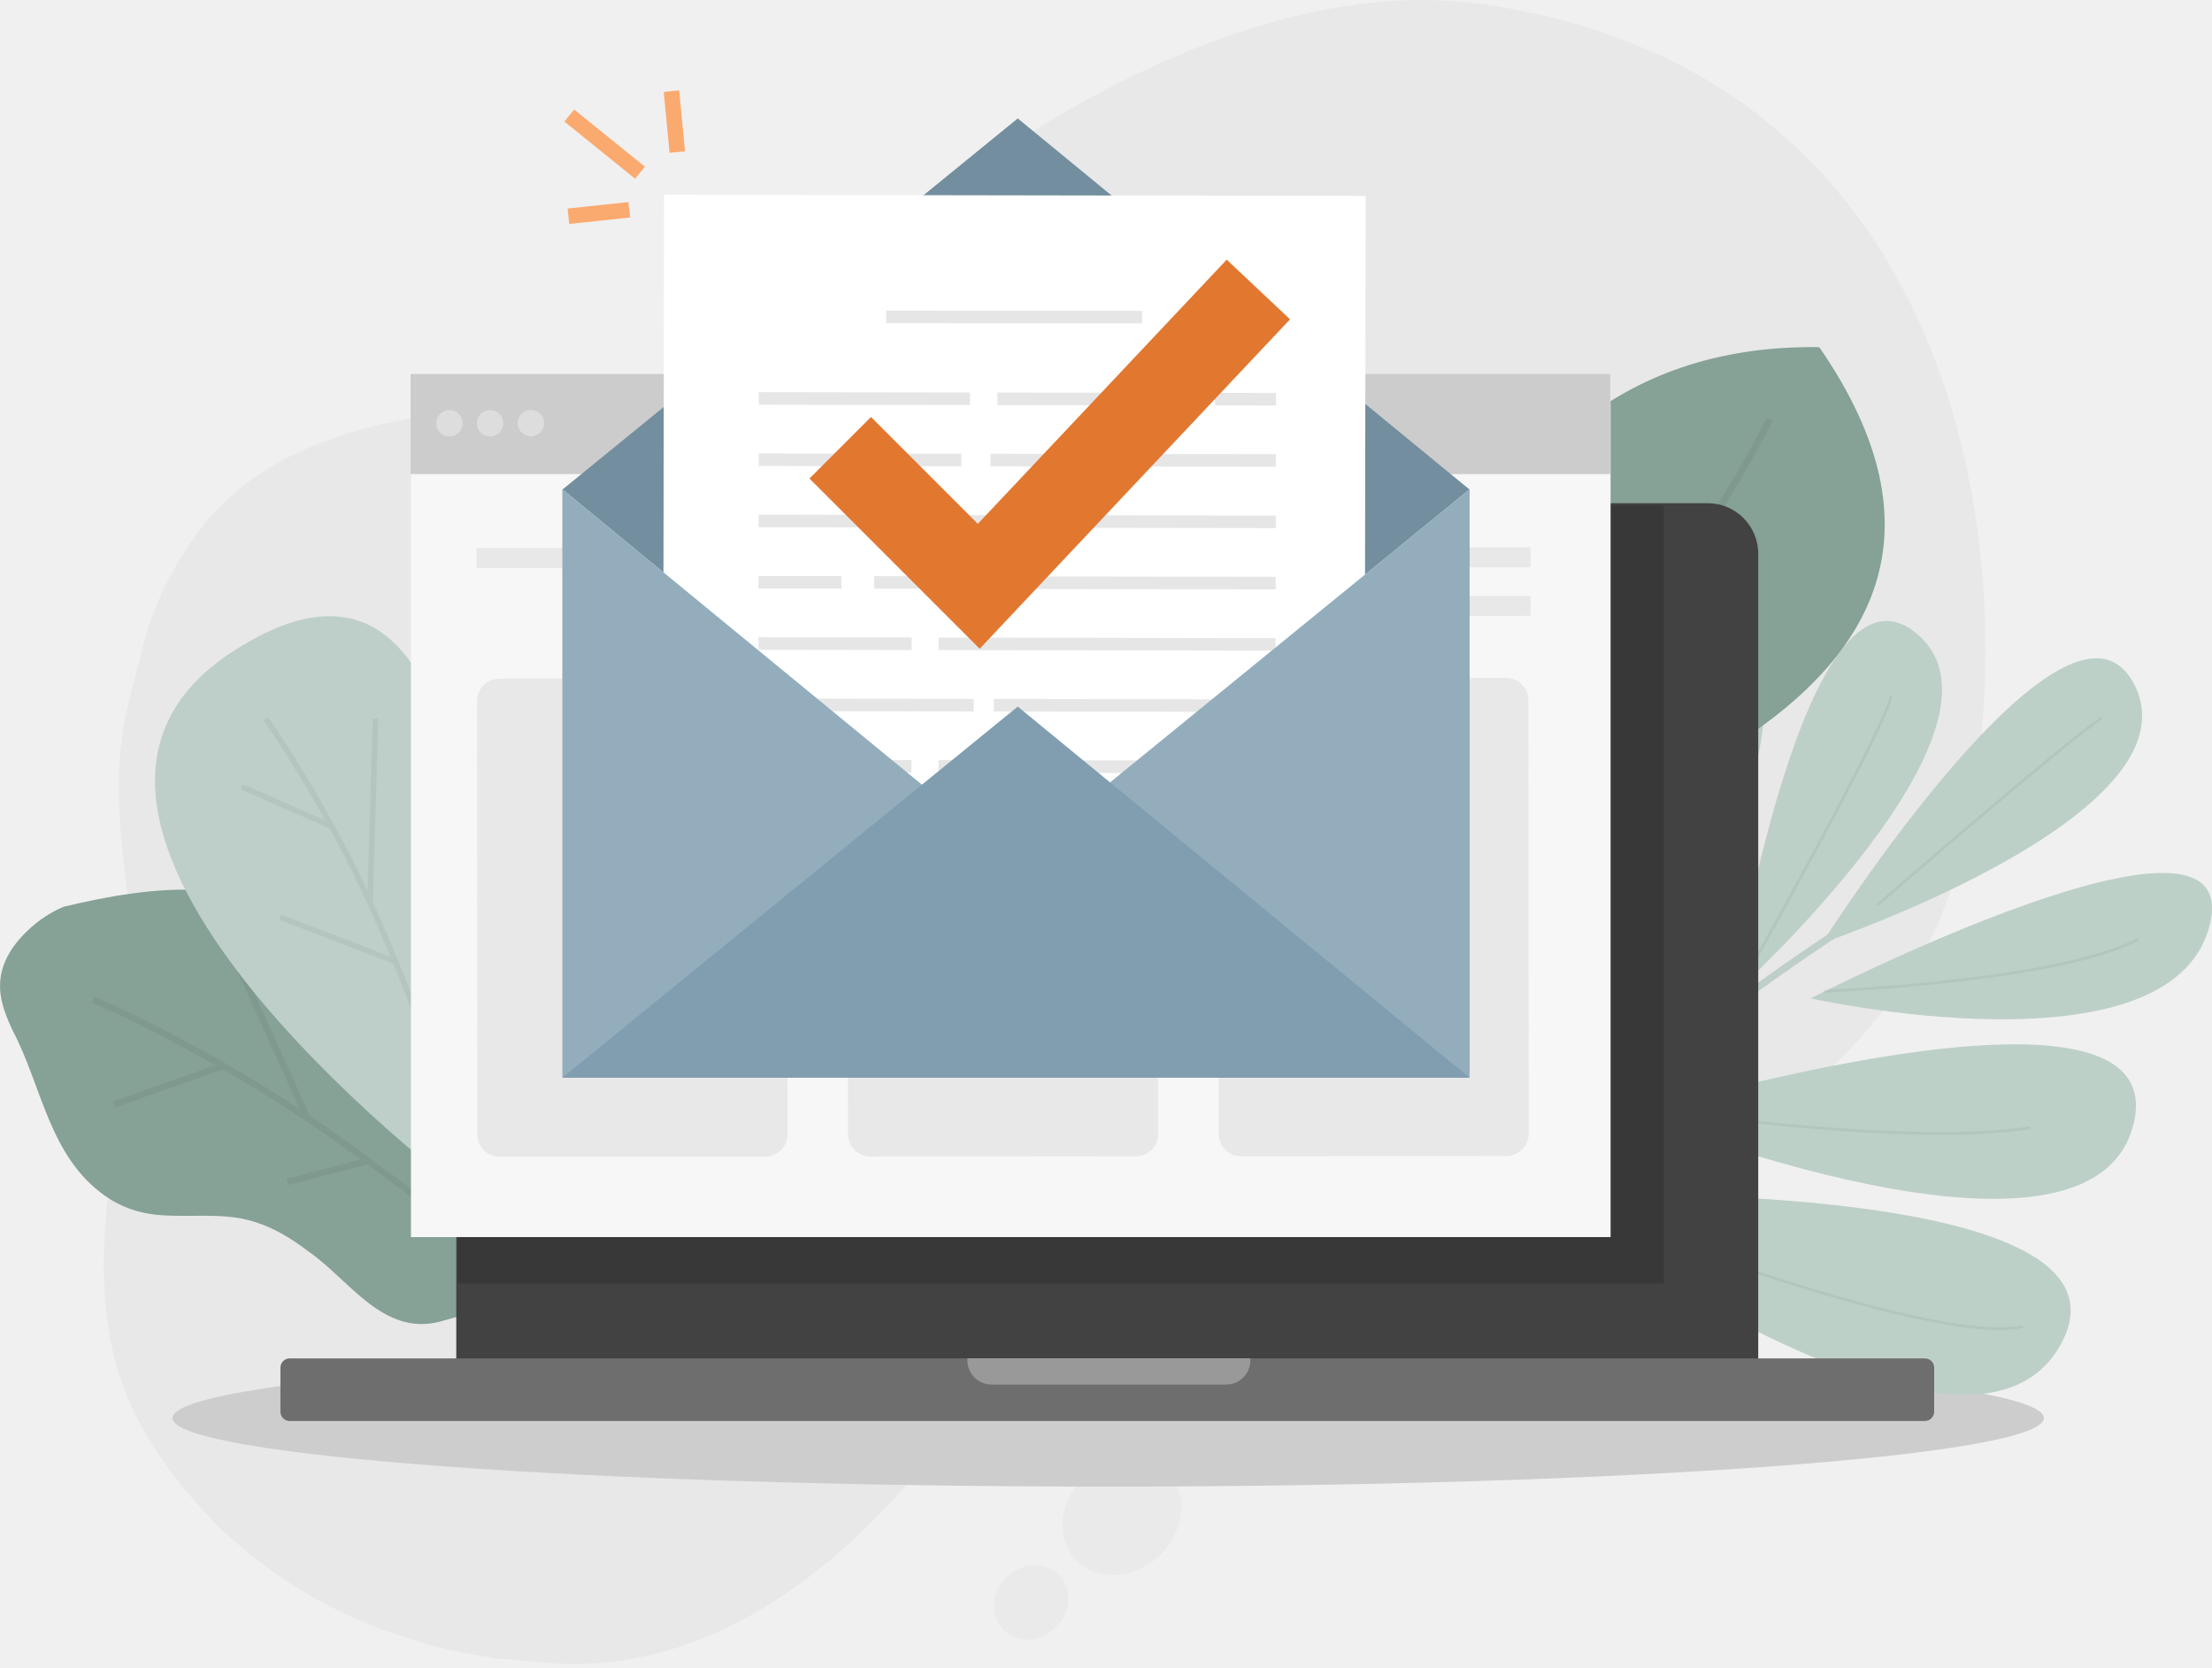
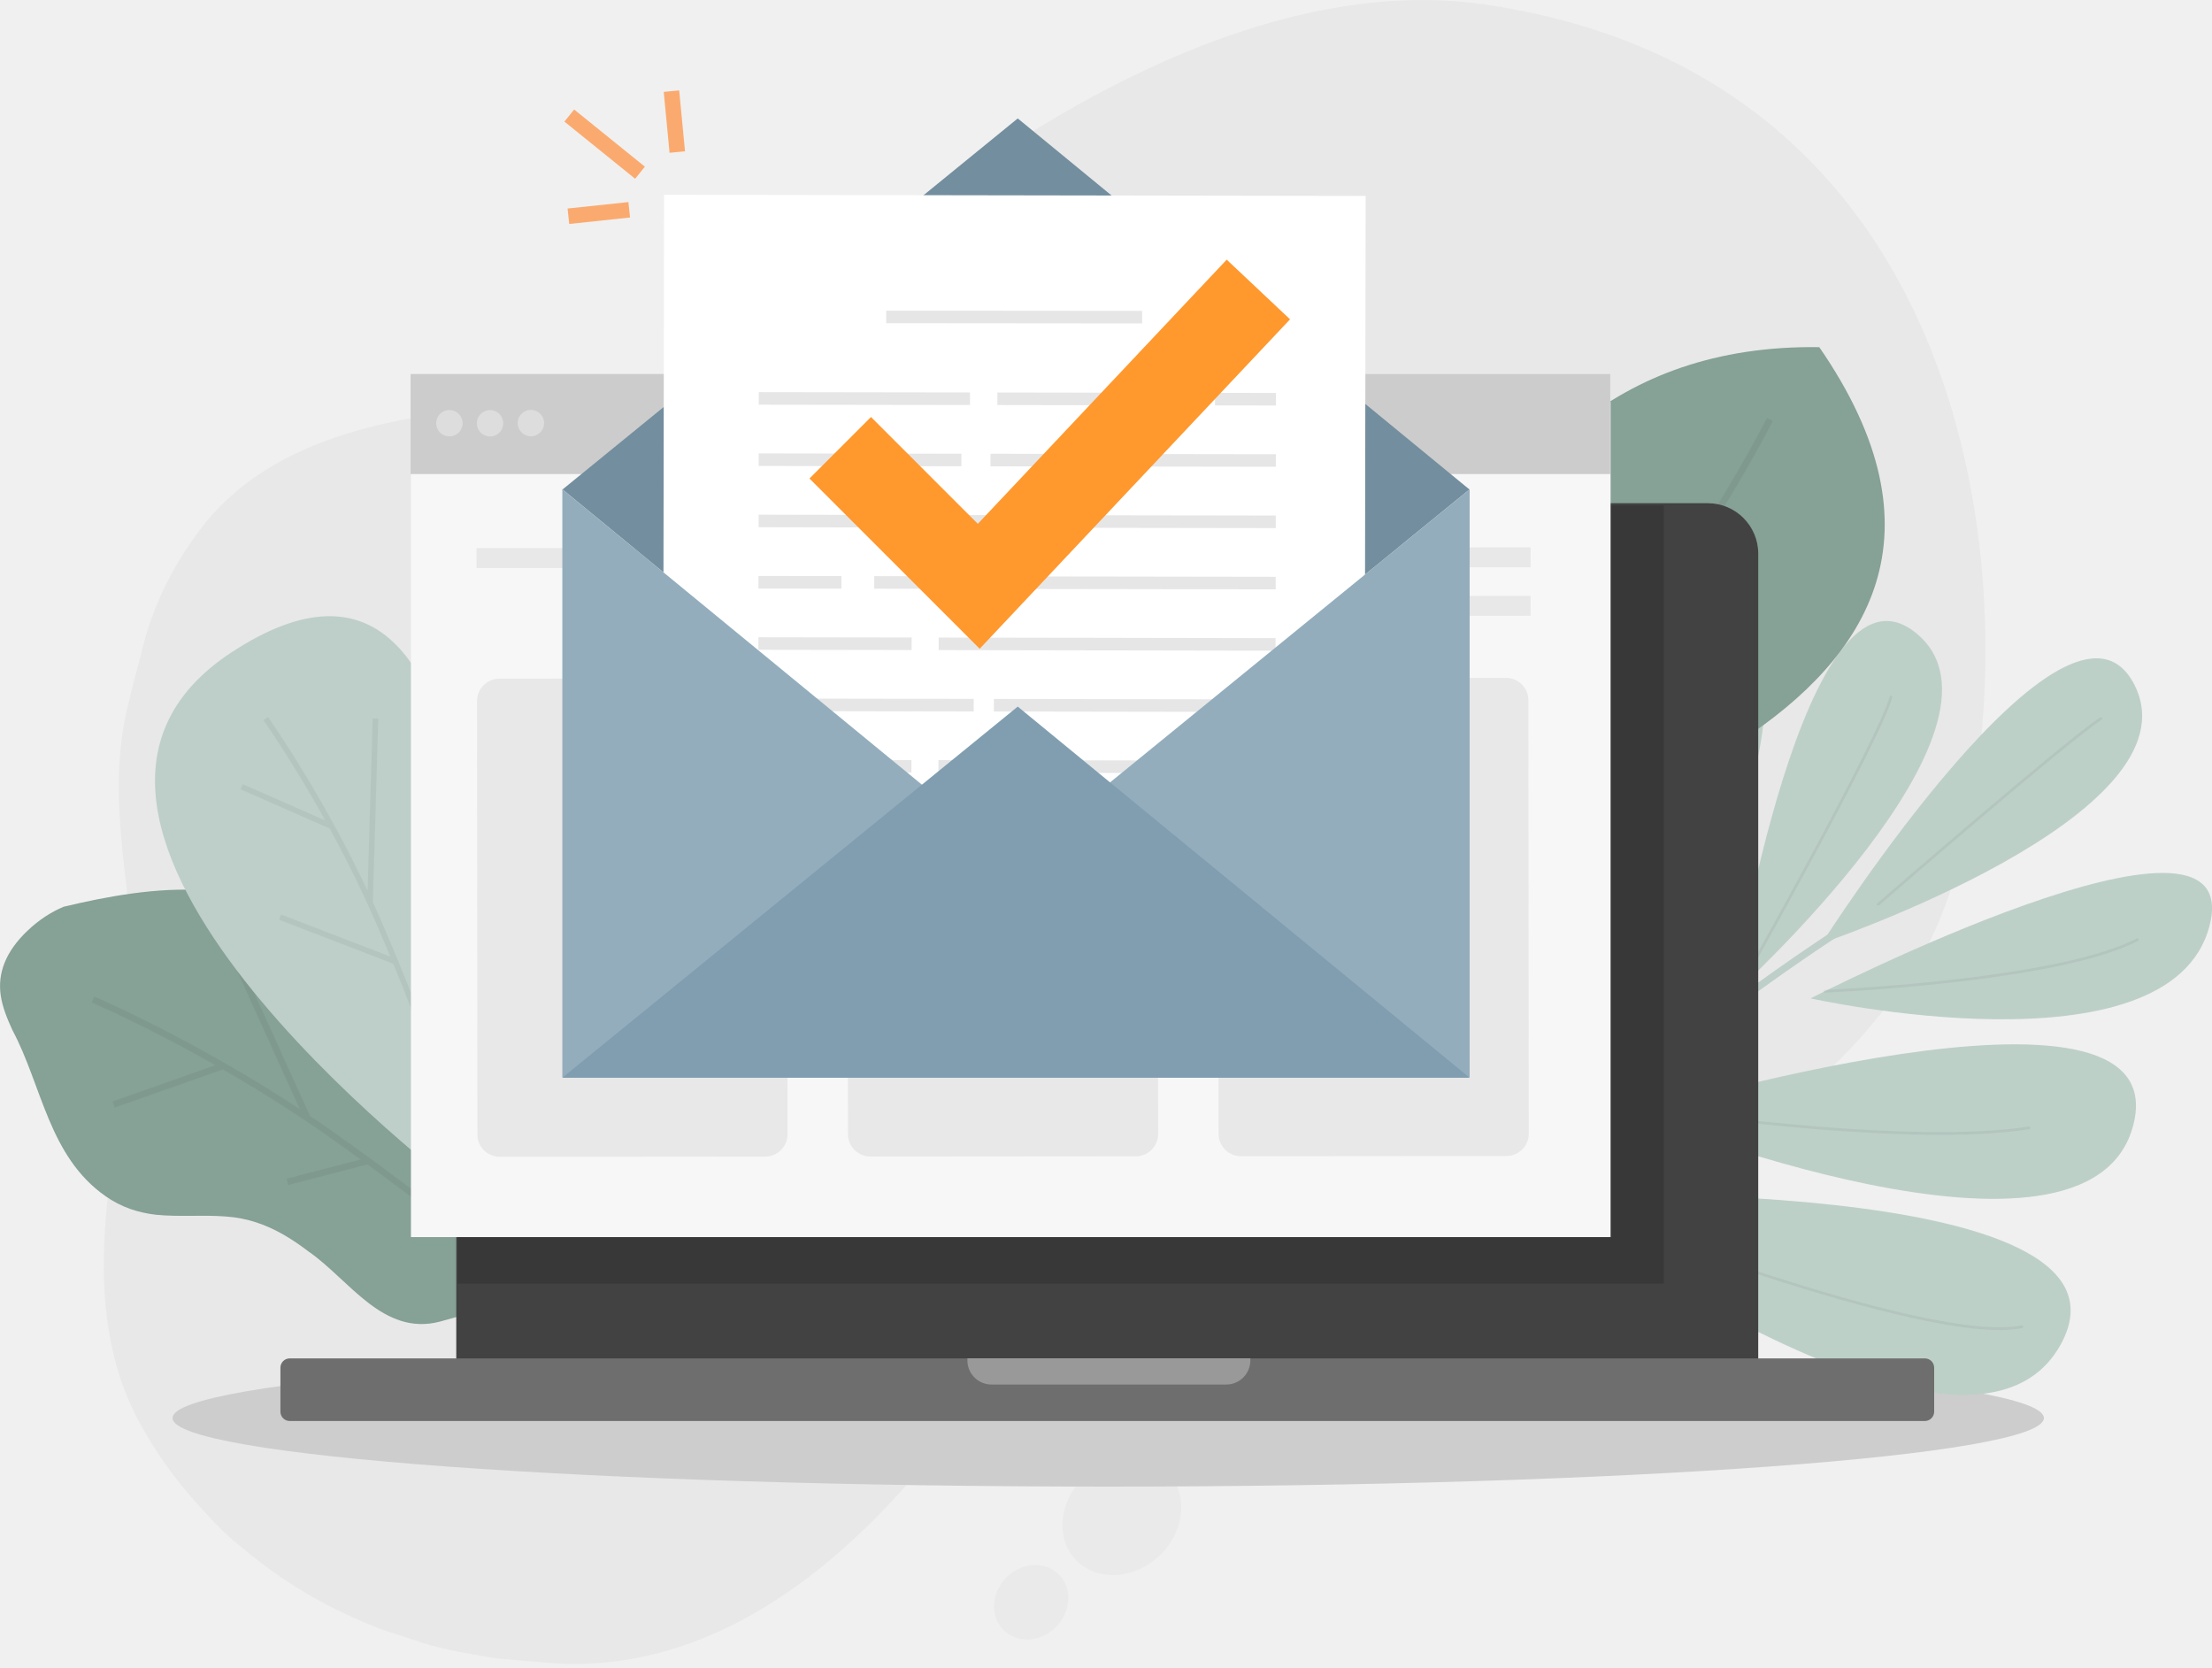
<svg xmlns="http://www.w3.org/2000/svg" width="500" height="377" fill="none">
-   <g clip-path="url(#a)">
-     <path d="M435.447 214.29c-3.652 6.883-8.262 12.369-12.969 18.001a89.651 89.651 0 0 1-4.691 5.211c-.731.763-1.461 1.493-2.175 2.24-9.317 9.576-20.436 17.059-32.577 21.653l-1.169.438c-11.443 4.074-23.016 7.109-35.125 7.759-12.304 1.185-24.705 1.152-37.463.892a83.146 83.146 0 0 0-4.918.049c-5.243.211-10.177.455-15.096 1.347-19.624 2.662-35.953 12.758-50.48 25.874-7.256 6.557-14.089 13.845-20.663 21.312-23.033 31.927-55.821 60.657-95.686 56.632-3.457-.26-6.671-.584-10.128-.844-5.762-1.023-11.476-1.818-17.092-3.62-3.084-1.103-6.12-1.964-9.203-3.051-12.11-4.691-22.173-10.6-32.09-19.04-2.727-2.175-5-4.464-7.288-6.996-5.698-6.071-10.145-11.914-13.976-18.65-16.41-27.707-6.752-61.518-2.175-92.975.65-5.178.455-10.291-.26-15.323-1.655-18.439-5.827-37.105-1.363-55.496a242.806 242.806 0 0 1 2.89-11.248c1.671-7.629 4.577-14.755 8.44-21.28a78.225 78.225 0 0 1 6.509-9.349c13.829-16.703 35.644-22.06 55.252-24.77 18.602-2.5 36.96-4.837 54.847-10.664 4.042-1.25 8.067-2.597 11.995-4.399a53.446 53.446 0 0 0 11.411-7.093c4.431-3.441 8.814-6.931 13.18-10.437 4.366-3.506 8.716-7.028 13.067-10.55a219.082 219.082 0 0 1 14.056-11.363 201.826 201.826 0 0 1 14.917-10.08C266.248 9.755 301.99-3.83 335.346.974c128.1 18.407 124.383 167.592 100.101 213.316z" fill="#E8E8E8" />
+   <g clip-path="url(#clip0)">
+     <path d="M435.447 214.29c-3.652 6.883-8.262 12.369-12.969 18.001a89.651 89.651 0 01-4.691 5.211c-.731.763-1.461 1.493-2.175 2.24-9.317 9.576-20.436 17.059-32.577 21.653l-1.169.438c-11.443 4.074-23.016 7.109-35.125 7.759-12.304 1.185-24.705 1.152-37.463.892a83.146 83.146 0 00-4.918.049c-5.243.211-10.177.455-15.096 1.347-19.624 2.662-35.953 12.758-50.48 25.874-7.256 6.557-14.089 13.845-20.663 21.312-23.033 31.927-55.821 60.657-95.686 56.632-3.457-.26-6.671-.584-10.128-.844-5.762-1.023-11.476-1.818-17.092-3.62-3.084-1.103-6.12-1.964-9.203-3.051-12.11-4.691-22.173-10.6-32.09-19.04-2.727-2.175-5-4.464-7.288-6.996-5.698-6.071-10.145-11.914-13.976-18.65-16.41-27.707-6.752-61.518-2.175-92.975.65-5.178.455-10.291-.26-15.323-1.655-18.439-5.827-37.105-1.363-55.496a242.806 242.806 0 012.89-11.248c1.671-7.629 4.577-14.755 8.44-21.28a78.225 78.225 0 016.509-9.349c13.829-16.703 35.644-22.06 55.252-24.77 18.602-2.5 36.96-4.837 54.847-10.664 4.042-1.25 8.067-2.597 11.995-4.399a53.446 53.446 0 0011.411-7.093c4.431-3.441 8.814-6.931 13.18-10.437 4.366-3.506 8.716-7.028 13.067-10.55a219.082 219.082 0 0114.056-11.363 201.826 201.826 0 0114.917-10.08C266.248 9.755 301.99-3.83 335.346.974c128.1 18.407 124.383 167.592 100.101 213.316z" fill="#E8E8E8" />
    <path opacity=".74" d="M261.996 351.706c5.783-5.406 6.704-13.817 2.057-18.787-4.646-4.971-13.101-4.618-18.883.788-5.782 5.405-6.703 13.817-2.057 18.787 4.647 4.97 13.101 4.618 18.883-.788zm-23.326 16.055c-3.457 3.457-8.765 3.749-11.849.649-3.084-3.1-2.775-8.424.682-11.898 3.457-3.457 8.765-3.749 11.849-.649 3.084 3.1 2.776 8.424-.682 11.898z" fill="#E8E8E8" />
    <path d="M250.5 336c116.808 0 211.5-6.94 211.5-15.5 0-8.56-94.692-15.5-211.5-15.5S39 311.94 39 320.5c0 8.56 94.692 15.5 211.5 15.5z" fill="#CDCDCD" />
-     <path d="M135.55 296.504c-11.816-5.99-24.039-1.023-36.115 2.207-12.888 3.36-20.533-9.528-29.704-15.858-1.834-1.396-3.7-2.678-5.648-3.798-3.912-2.24-8.165-3.782-13.083-4.107-5.227-.406-10.47.13-15.712-.389-1.964-.228-3.912-.634-5.811-1.299a23.124 23.124 0 0 1-5.584-2.873c-12.888-8.992-14.365-24.964-21.069-37.528-1.282-2.775-2.272-5.307-2.646-7.791-.762-4.983 1.007-9.934 6.071-14.738 2.532-2.402 5.243-4.172 8.132-5.389 19.316-4.61 45.74-8.635 59.57 10.015 1.283 1.704 2.386 3.457 3.393 5.243 1.006 1.785 1.931 3.587 2.84 5.405 3.165 6.931 8.132 12.969 15.518 15.517 11.816 4.302 26.701 7.516 29.655 22.416 1.883 10.064 2.678 19.868 7.596 28.552 1.624 2.873 2.597 4.415 2.597 4.415z" fill="#86A196" />
+     <path d="M135.55 296.504c-11.816-5.99-24.039-1.023-36.115 2.207-12.888 3.36-20.533-9.528-29.704-15.858-1.834-1.396-3.7-2.678-5.648-3.798-3.912-2.24-8.165-3.782-13.083-4.107-5.227-.406-10.47.13-15.712-.389-1.964-.228-3.912-.634-5.811-1.299a23.124 23.124 0 01-5.584-2.873c-12.888-8.992-14.365-24.964-21.069-37.528-1.282-2.775-2.272-5.307-2.646-7.791-.762-4.983 1.007-9.934 6.071-14.738 2.532-2.402 5.243-4.172 8.132-5.389 19.316-4.61 45.74-8.635 59.57 10.015 1.283 1.704 2.386 3.457 3.393 5.243 1.006 1.785 1.931 3.587 2.84 5.405 3.165 6.931 8.132 12.969 15.518 15.517 11.816 4.302 26.701 7.516 29.655 22.416 1.883 10.064 2.678 19.868 7.596 28.552 1.624 2.873 2.597 4.415 2.597 4.415z" fill="#86A196" />
    <g opacity=".15">
-       <path opacity=".31" d="M120.893 292.007s-21.02-18.13-47.348-36.521c-26.327-18.39-52.525-29.574-52.525-29.574m4.658 23.731 24.786-8.733m3.522-22.399 15.502 34.2m-4.513 14.413 18.212-4.739" stroke="#000" stroke-width="1.476" stroke-miterlimit="10" />
+       <path opacity=".31" d="M120.893 292.007s-21.02-18.13-47.348-36.521c-26.327-18.39-52.525-29.574-52.525-29.574m4.658 23.731l24.786-8.733m3.522-22.399l15.502 34.2m-4.513 14.413l18.212-4.739" stroke="#000" stroke-width="1.476" stroke-miterlimit="10" />
    </g>
    <path d="M105.96 270.452c-5.502-4.155-111.56-84.875-53.71-122.955 66.306-43.631 54.684 99.419 53.71 122.955z" fill="#BDCFC8" />
    <g opacity=".15">
-       <path opacity=".31" d="M103.735 256.152s-7.288-22.838-18.358-48.257c-11.07-25.419-25.321-45.481-25.321-45.481m-5.453 15.388 20.354 8.959m9.918-24.347-1.234 41.618m-20.354 3.246 26.068 10.048" stroke="#000" stroke-width="1.274" stroke-miterlimit="10" />
+       <path opacity=".31" d="M103.735 256.152s-7.288-22.838-18.358-48.257c-11.07-25.419-25.321-45.481-25.321-45.481m-5.453 15.388l20.354 8.959m9.918-24.347l-1.234 41.618m-20.354 3.246l26.068 10.048" stroke="#000" stroke-width="1.274" stroke-miterlimit="10" />
    </g>
    <path d="M298.76 313.596s20.192-25.435 56.551-57.103c36.375-31.668 65.771-49.409 65.771-49.409" stroke="#BDCFC8" stroke-width="1.6" stroke-miterlimit="10" />
    <path d="M347.033 270.095s140.079-5.259 118.816 33.697c-21.264 38.939-118.816-33.697-118.816-33.697zm17.822-25.24s-14.998-126.867 21.929-110.392c36.944 16.475-21.929 110.392-21.929 110.392z" fill="#BDCFC8" />
    <path d="M369.725 251.818s122.289-36.976 112.534 2.272c-9.755 39.249-112.534-2.272-112.534-2.272z" fill="#BDCFC8" />
    <path d="M409.265 225.653s99.127-50.822 90.167-16.378c-8.96 34.427-90.167 16.378-90.167 16.378zm-17.579-.812s16.281-102.698 41.57-81.629c25.305 21.052-41.57 81.629-41.57 81.629z" fill="#BDCFC8" />
    <path d="M411.846 213.154s55.821-87.732 70.64-58.336c14.803 29.395-70.64 58.336-70.64 58.336zm-68.498 53.776s-54.067-129.334-10.128-123.085c43.939 6.249 10.128 123.085 10.128 123.085z" fill="#BDCFC8" />
    <g opacity=".27">
-       <mask id="b" maskUnits="userSpaceOnUse" x="347" y="269" width="122" height="47">
+       <mask id="a" maskUnits="userSpaceOnUse" x="347" y="269" width="122" height="47">
        <path opacity=".27" d="M347.033 270.095s140.079-5.259 118.816 33.697c-21.264 38.939-118.816-33.697-118.816-33.697z" fill="#B8E6BF" />
      </mask>
-       <g mask="url(#b)">
+       <g mask="url(#a)">
        <path opacity=".27" d="M347.033 270.095s140.079-5.259 118.816 33.697c-21.264 38.939-118.816-33.697-118.816-33.697z" fill="#BDCFC8" />
      </g>
-       <mask id="c" maskUnits="userSpaceOnUse" x="361" y="132" width="38" height="113">
+       <mask id="b" maskUnits="userSpaceOnUse" x="361" y="132" width="38" height="113">
        <path opacity=".27" d="M364.855 244.855s-14.998-126.867 21.929-110.392c36.944 16.475-21.929 110.392-21.929 110.392z" fill="#B8E6BF" />
      </mask>
-       <g mask="url(#c)">
+       <g mask="url(#b)">
        <path opacity=".27" d="M364.855 244.855s-14.998-126.867 21.929-110.392c36.944 16.475-21.929 110.392-21.929 110.392z" fill="#BDCFC8" />
      </g>
-       <mask id="d" maskUnits="userSpaceOnUse" x="369" y="236" width="114" height="35">
+       <mask id="c" maskUnits="userSpaceOnUse" x="369" y="236" width="114" height="35">
        <path opacity=".27" d="M369.725 251.818s122.289-36.976 112.534 2.272c-9.755 39.249-112.534-2.272-112.534-2.272z" fill="#B8E6BF" />
      </mask>
-       <g mask="url(#d)">
+       <g mask="url(#c)">
        <path opacity=".27" d="M369.725 251.818s122.289-36.976 112.534 2.272c-9.755 39.249-112.534-2.272-112.534-2.272z" fill="#BDCFC8" />
      </g>
-       <mask id="e" maskUnits="userSpaceOnUse" x="409" y="197" width="92" height="34">
+       <mask id="d" maskUnits="userSpaceOnUse" x="409" y="197" width="92" height="34">
        <path opacity=".27" d="M409.265 225.653s99.127-50.822 90.167-16.378c-8.96 34.427-90.167 16.378-90.167 16.378z" fill="#B8E6BF" />
      </mask>
-       <g mask="url(#e)">
+       <g mask="url(#d)">
        <path opacity=".27" d="M409.265 225.653s99.127-50.822 90.167-16.378c-8.96 34.427-90.167 16.378-90.167 16.378z" fill="#BDCFC8" />
      </g>
-       <mask id="f" maskUnits="userSpaceOnUse" x="391" y="140" width="48" height="85">
+       <mask id="e" maskUnits="userSpaceOnUse" x="391" y="140" width="48" height="85">
        <path opacity=".27" d="M391.686 224.841s16.281-102.698 41.57-81.629c25.305 21.052-41.57 81.629-41.57 81.629z" fill="#B8E6BF" />
      </mask>
-       <g mask="url(#f)">
+       <g mask="url(#e)">
        <path opacity=".27" d="M391.686 224.841s16.281-102.698 41.57-81.629c25.305 21.052-41.57 81.629-41.57 81.629z" fill="#BDCFC8" />
      </g>
-       <mask id="g" maskUnits="userSpaceOnUse" x="411" y="148" width="74" height="66">
+       <mask id="f" maskUnits="userSpaceOnUse" x="411" y="148" width="74" height="66">
        <path opacity=".27" d="M411.846 213.154s55.821-87.732 70.64-58.336c14.803 29.395-70.64 58.336-70.64 58.336z" fill="#B8E6BF" />
      </mask>
-       <g mask="url(#g)">
+       <g mask="url(#f)">
        <path opacity=".27" d="M411.846 213.154s55.821-87.732 70.64-58.336c14.803 29.395-70.64 58.336-70.64 58.336z" fill="#BDCFC8" />
      </g>
-       <mask id="h" maskUnits="userSpaceOnUse" x="316" y="143" width="40" height="124">
+       <mask id="g" maskUnits="userSpaceOnUse" x="316" y="143" width="40" height="124">
        <path opacity=".27" d="M343.348 266.93s-54.067-129.334-10.128-123.085c43.939 6.249 10.128 123.085 10.128 123.085z" fill="#B8E6BF" />
      </mask>
-       <g mask="url(#h)">
+       <g mask="url(#g)">
        <path opacity=".27" d="M343.348 266.93s-54.067-129.334-10.128-123.085c43.939 6.249 10.128 123.085 10.128 123.085z" fill="#BDCFC8" />
      </g>
    </g>
    <g opacity=".15">
      <path opacity=".33" d="M341.969 259.284s3.765-20.825.129-48.549c-3.635-27.724-9.787-48.598-9.787-48.598m33.745 76.127s17.449-52.395 18.358-80.395m10.438 62.524s30.174-53.678 32.593-62.881m-2.873 46.861s42.072-36.538 50.302-41.959m-62.395 61.632s52.298-2.159 70.656-11.655m-102.389 39.265s51.633 7.418 77.88 3.262m-101.919 18.18s78.999 31.311 100.328 26.766" stroke="#000" stroke-width=".64" stroke-miterlimit="10" stroke-linecap="round" />
    </g>
    <path d="M313.271 202.003c1.282-8.002 4.042-124.886 97.958-123.54 58.337 84.519-72.994 111.561-97.958 123.54z" fill="#86A196" />
    <g opacity=".31">
      <path opacity=".15" d="M326.889 191.81s19.673-20.16 39.947-45.676c20.273-25.517 33.242-51.357 33.242-51.357" stroke="#000" stroke-width="1.498" stroke-miterlimit="10" />
    </g>
    <path d="M386.021 319.715H114.547c-6.298 0-11.411-5.113-11.411-11.411V125.146c0-6.298 5.113-11.411 11.411-11.411h271.474c6.298 0 11.411 5.113 11.411 11.411v183.142c0 6.314-5.113 11.427-11.411 11.427z" fill="#424242" />
    <path d="M384.511 126.542H116.04v169.101h268.471V126.542z" fill="#424242" />
-     <path d="M252.191 122.247a2.711 2.711 0 1 0-3.835-3.833 2.711 2.711 0 0 0 3.835 3.833z" fill="#6B6B6B" />
-     <path d="M435.09 321.176H65.495a2.106 2.106 0 0 1-2.11-2.11v-9.934c0-1.169.941-2.11 2.11-2.11H435.09c1.168 0 2.11.941 2.11 2.11v9.934c0 1.168-.958 2.11-2.11 2.11z" fill="#6E6E6E" />
-     <path d="M277.188 312.93H224.11a5.437 5.437 0 0 1-5.437-5.437v-.487h63.952v.487a5.437 5.437 0 0 1-5.437 5.437z" fill="#999" />
+     <path d="M252.191 122.247a2.711 2.711 0 10-3.835-3.833 2.711 2.711 0 003.835 3.833z" fill="#6B6B6B" />
+     <path d="M435.09 321.176H65.495a2.106 2.106 0 01-2.11-2.11v-9.934c0-1.169.941-2.11 2.11-2.11H435.09c1.168 0 2.11.941 2.11 2.11v9.934c0 1.168-.958 2.11-2.11 2.11z" fill="#6E6E6E" />
+     <path d="M277.188 312.93H224.11a5.437 5.437 0 01-5.437-5.437v-.487h63.952v.487a5.437 5.437 0 01-5.437 5.437z" fill="#999" />
    <path opacity=".15" d="M376.071 114.222H103.444v175.903h272.627V114.222z" fill="#000" />
    <path d="M364.06 90.815H92.894v188.791H364.06V90.816z" fill="#F7F7F7" />
    <path d="M363.979 84.534H92.813v22.611h271.166v-22.61z" fill="#CCC" />
-     <path opacity=".33" d="M103.671 97.792a2.987 2.987 0 1 0-4.224-4.224 2.987 2.987 0 0 0 4.224 4.224zm9.214-.009a2.986 2.986 0 1 0-4.223-4.223 2.986 2.986 0 0 0 4.223 4.223zm10.094-1.858a2.987 2.987 0 1 0-5.953-.489 2.987 2.987 0 0 0 5.953.489z" fill="#fff" />
-     <path opacity=".33" d="m182.931 95.312 96.01-.065" stroke="#fff" stroke-width="2.944" stroke-miterlimit="10" stroke-linecap="square" />
-     <path d="m256.119 126.023 87.603-.065m-41.472 11.005 41.472-.033m-233.753-10.793 37.187-.017" stroke="#E8E8E8" stroke-width="4.502" stroke-miterlimit="10" stroke-linecap="square" />
-     <path d="m172.965 261.411-59.993.049c-2.792 0-5.064-2.256-5.064-5.048l-.081-97.958c0-2.792 2.256-5.065 5.048-5.065l59.992-.048c2.792 0 5.064 2.256 5.064 5.048l.082 97.958c.016 2.792-2.257 5.064-5.048 5.064zm83.771-.065-59.992.049c-2.792 0-5.064-2.257-5.064-5.048l-.081-97.958c0-2.792 2.256-5.065 5.048-5.065l59.992-.048c2.792 0 5.064 2.256 5.064 5.048l.081 97.958c.017 2.791-2.256 5.064-5.048 5.064zm83.772-.065-59.992.049c-2.792 0-5.065-2.256-5.065-5.048l-.081-97.958c0-2.792 2.256-5.065 5.048-5.065l59.992-.048c2.792 0 5.065 2.256 5.065 5.048l.081 97.958c.016 2.792-2.256 5.064-5.048 5.064z" fill="#E8E8E8" />
-     <path d="m142.233 47.414-13.748 1.461m16.183-9.837-15.988-12.92m24.412 8.246L151.777 20.6" stroke="#FBAA6F" stroke-width="3.511" stroke-miterlimit="10" />
+     <path opacity=".33" d="M103.671 97.792a2.987 2.987 0 10-4.224-4.224 2.987 2.987 0 004.224 4.224zm9.214-.009a2.986 2.986 0 10-4.223-4.223 2.986 2.986 0 004.223 4.223zm10.094-1.858a2.987 2.987 0 10-5.953-.489 2.987 2.987 0 005.953.489z" fill="#fff" />
+     <path opacity=".33" d="M182.931 95.312l96.01-.065" stroke="#fff" stroke-width="2.944" stroke-miterlimit="10" stroke-linecap="square" />
+     <path d="M256.119 126.023l87.603-.065m-41.472 11.005l41.472-.033m-233.753-10.793l37.187-.017" stroke="#E8E8E8" stroke-width="4.502" stroke-miterlimit="10" stroke-linecap="square" />
+     <path d="M172.965 261.411l-59.993.049c-2.792 0-5.064-2.256-5.064-5.048l-.081-97.958c0-2.792 2.256-5.065 5.048-5.065l59.992-.048c2.792 0 5.064 2.256 5.064 5.048l.082 97.958c.016 2.792-2.257 5.064-5.048 5.064zm83.771-.065l-59.992.049c-2.792 0-5.064-2.257-5.064-5.048l-.081-97.958c0-2.792 2.256-5.065 5.048-5.065l59.992-.048c2.792 0 5.064 2.256 5.064 5.048l.081 97.958c.017 2.791-2.256 5.064-5.048 5.064zm83.772-.065l-59.992.049c-2.792 0-5.065-2.256-5.065-5.048l-.081-97.958c0-2.792 2.256-5.065 5.048-5.065l59.992-.048c2.792 0 5.065 2.256 5.065 5.048l.081 97.958c.016 2.792-2.256 5.064-5.048 5.064z" fill="#E8E8E8" />
+     <path d="M142.233 47.414l-13.748 1.461m16.183-9.837l-15.988-12.92m24.412 8.246L151.777 20.6" stroke="#FBAA6F" stroke-width="3.511" stroke-miterlimit="10" />
    <path d="M127.11 110.586h205.087l-102.941 83.902-102.146-83.902z" fill="#738E9E" />
    <path d="M332.197 110.667H127.11l102.942-83.901 102.145 83.901z" fill="#738E9E" />
-     <path d="m308.692 44.279-158.583-.258-.322 198.351 158.583.258.322-198.351z" fill="#fff" />
-     <path d="m201.743 71.63 55.01.049m-83.821 18.374 44.913.065m9.025.016 41.861.065m7.321.017 10.956.016m-114.092 13.667 42.981.065m9.415.016 9.998.016m-3.116 0 54.782.081M172.9 117.744l31.781.065m-12.839-.032 43.452.081m8.668.016 42.998.065m-114.093 13.667 15.907.017m10.258.016 26.231.048m8.538.017 53.142.081m-114.092 13.667 31.798.049m8.944.016 35.92.065m-5.6-.016 42.998.081m-114.092 13.65 31.797.065m-13.959-.032 28.016.049m7.402.016 60.82.097m-114.093 13.667 31.798.049m8.944.016 34.119.049m-3.798 0 42.997.065m-114.076 13.667 31.782.049m-11.135-.017 41.748.065m8.667.017 42.998.081m-114.092 13.651 45.919.064m33.989 17.677 34.119.048" stroke="#E6E6E6" stroke-width="2.837" stroke-miterlimit="10" stroke-linecap="square" />
-     <path d="m189.925 101.203 31.312 31.312 63.205-67.084" stroke="#E27730" stroke-width="19.667" stroke-miterlimit="10" />
-     <path d="M229.256 194.488 127.11 110.586v132.921h205.087V110.586l-102.941 83.902z" fill="#93ADBD" />
+     <path d="M308.692 44.279l-158.583-.258-.322 198.351 158.583.258.322-198.351z" fill="#fff" />
+     <path d="M201.743 71.63l55.01.049m-83.821 18.374l44.913.065m9.025.016l41.861.065m7.321.017l10.956.016m-114.092 13.667l42.981.065m9.415.016l9.998.016m-3.116 0l54.782.081M172.9 117.744l31.781.065m-12.839-.032l43.452.081m8.668.016l42.998.065m-114.093 13.667l15.907.017m10.258.016l26.231.048m8.538.017l53.142.081m-114.092 13.667l31.798.049m8.944.016l35.92.065m-5.6-.016l42.998.081m-114.092 13.65l31.797.065m-13.959-.032l28.016.049m7.402.016l60.82.097m-114.093 13.667l31.798.049m8.944.016l34.119.049m-3.798 0l42.997.065m-114.076 13.667l31.782.049m-11.135-.017l41.748.065m8.667.017l42.998.081m-114.092 13.651l45.919.064m33.989 17.677l34.119.048" stroke="#E6E6E6" stroke-width="2.837" stroke-miterlimit="10" stroke-linecap="square" />
+     <path d="M189.925 101.203l31.312 31.312 63.205-67.084" stroke="#FF982D" stroke-width="19.667" stroke-miterlimit="10" />
+     <path d="M229.256 194.488L127.11 110.586v132.921h205.087V110.586l-102.941 83.902z" fill="#93ADBD" />
    <path d="M332.197 243.589H127.11l102.941-83.886 102.146 83.886z" fill="#809EB0" />
  </g>
  <defs>
-     <clipPath id="a">
+     <clipPath id="clip0">
      <path fill="#fff" d="M0 0h500v376.055H0z" />
    </clipPath>
  </defs>
</svg>
